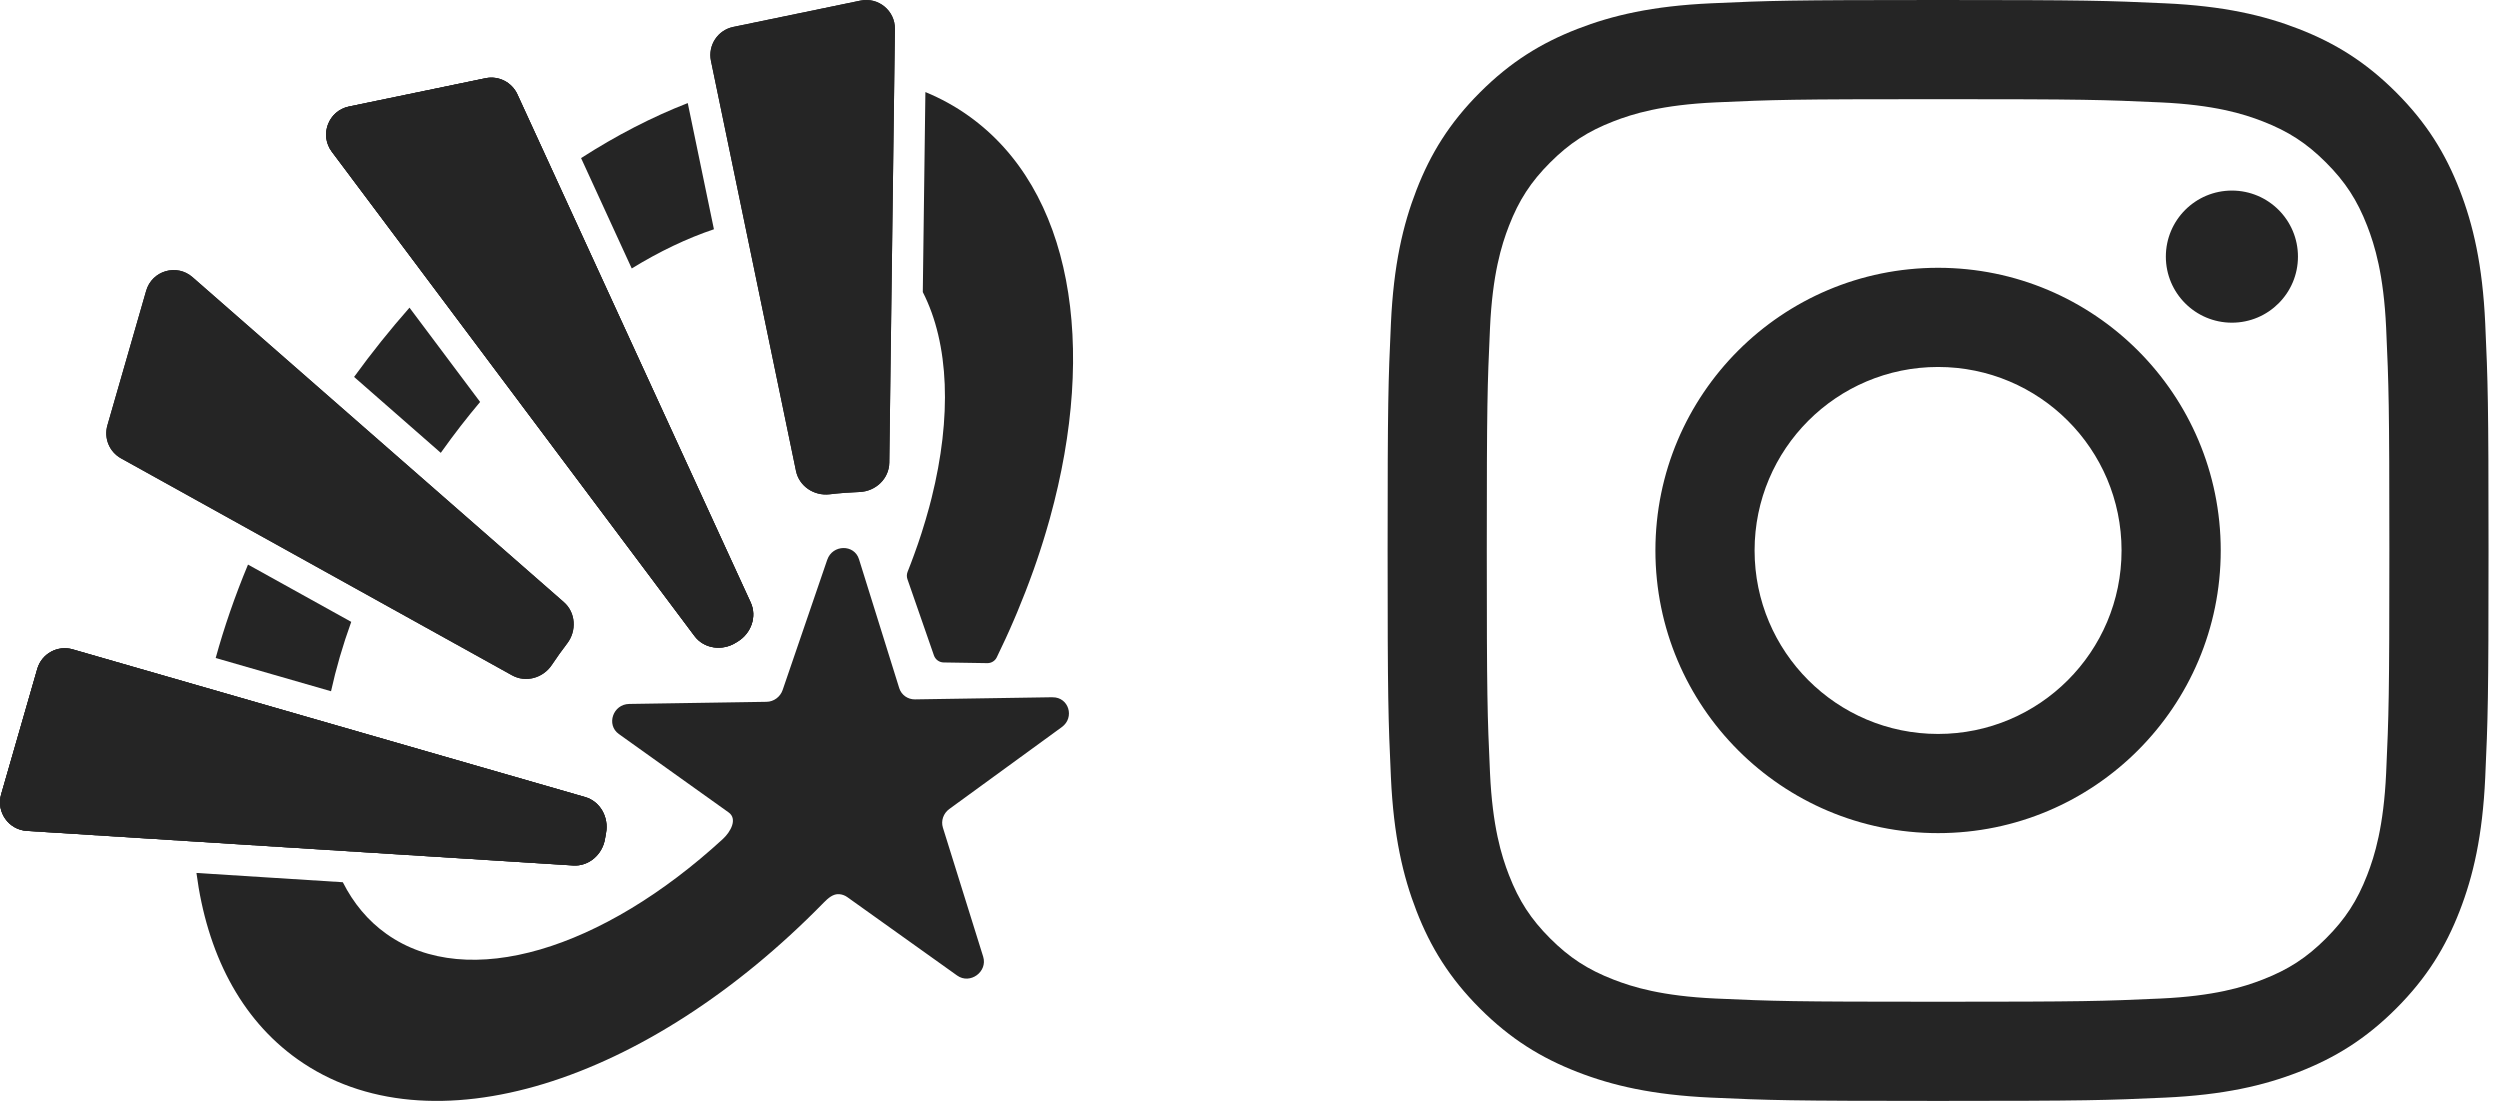
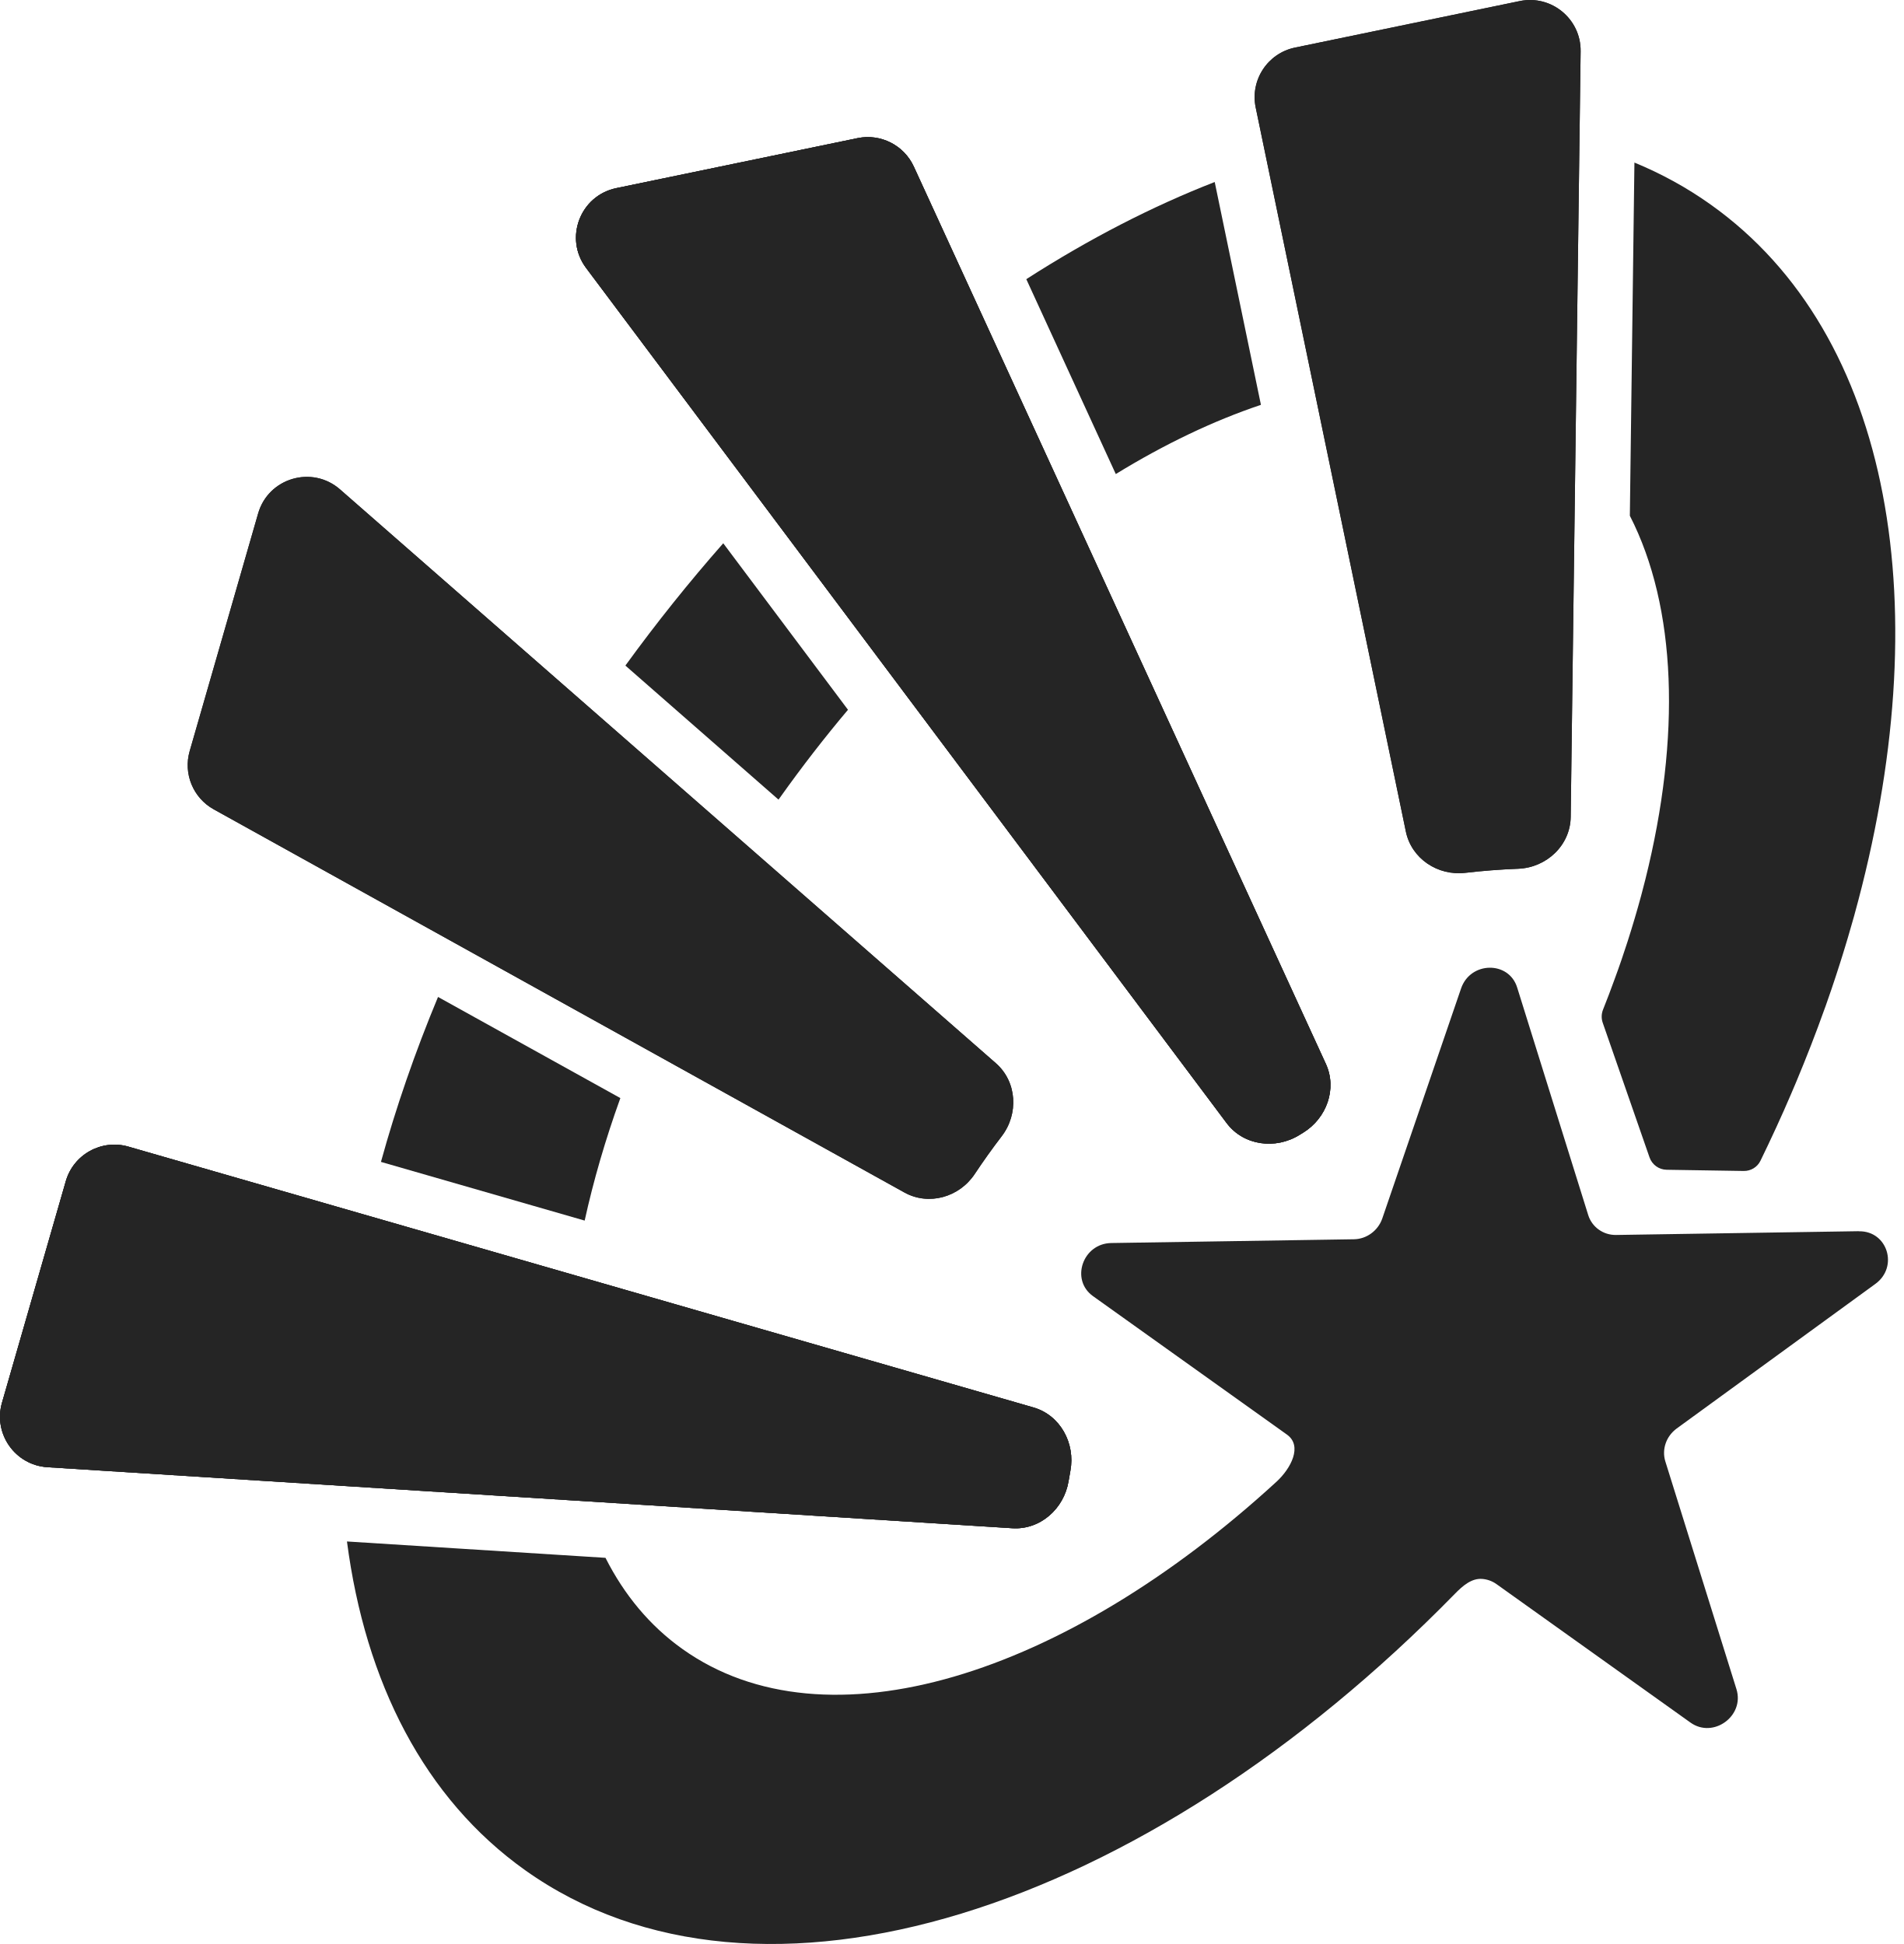
- <svg xmlns="http://www.w3.org/2000/svg" width="109" height="48" viewBox="0 0 109 48" fill="none">
-   <path d="M84.5 0C77.982 0 77.165 0.028 74.605 0.144C72.05 0.261 70.306 0.667 68.779 1.26C67.201 1.873 65.862 2.694 64.528 4.028C63.194 5.362 62.373 6.701 61.76 8.279C61.167 9.806 60.761 11.55 60.644 14.105C60.528 16.665 60.5 17.482 60.5 24C60.5 30.518 60.528 31.335 60.644 33.895C60.761 36.45 61.167 38.194 61.76 39.721C62.373 41.299 63.194 42.638 64.528 43.972C65.862 45.306 67.201 46.127 68.779 46.74C70.306 47.333 72.05 47.739 74.605 47.856C77.165 47.972 77.982 48 84.5 48C91.018 48 91.835 47.972 94.395 47.856C96.95 47.739 98.694 47.333 100.221 46.74C101.799 46.127 103.138 45.306 104.472 43.972C105.806 42.638 106.627 41.299 107.24 39.721C107.833 38.194 108.239 36.45 108.356 33.895C108.472 31.335 108.5 30.518 108.5 24C108.5 17.482 108.472 16.665 108.356 14.105C108.239 11.55 107.833 9.806 107.24 8.279C106.627 6.701 105.806 5.362 104.472 4.028C103.138 2.694 101.799 1.873 100.221 1.26C98.694 0.667 96.95 0.261 94.395 0.144C91.835 0.028 91.018 0 84.5 0ZM84.5 4.324C90.908 4.324 91.667 4.349 94.198 4.464C96.538 4.571 97.809 4.962 98.654 5.291C99.775 5.726 100.574 6.246 101.414 7.086C102.254 7.926 102.774 8.725 103.209 9.845C103.538 10.691 103.929 11.962 104.036 14.302C104.151 16.833 104.176 17.592 104.176 24C104.176 30.408 104.151 31.167 104.036 33.698C103.929 36.038 103.538 37.309 103.209 38.154C102.774 39.275 102.254 40.074 101.414 40.914C100.574 41.754 99.775 42.274 98.654 42.709C97.809 43.038 96.538 43.429 94.198 43.536C91.668 43.651 90.909 43.676 84.5 43.676C78.091 43.676 77.332 43.651 74.802 43.536C72.462 43.429 71.191 43.038 70.346 42.709C69.225 42.274 68.426 41.754 67.586 40.914C66.746 40.074 66.226 39.275 65.791 38.154C65.462 37.309 65.071 36.038 64.964 33.698C64.849 31.167 64.824 30.408 64.824 24C64.824 17.592 64.849 16.833 64.964 14.302C65.071 11.962 65.462 10.691 65.791 9.846C66.226 8.725 66.746 7.926 67.586 7.086C68.426 6.246 69.225 5.726 70.346 5.291C71.191 4.962 72.462 4.571 74.802 4.464C77.333 4.349 78.092 4.324 84.5 4.324Z" fill="#252525" />
-   <path d="M84.5 32C80.082 32 76.5 28.418 76.5 24C76.5 19.582 80.082 16 84.5 16C88.918 16 92.5 19.582 92.5 24C92.5 28.418 88.918 32 84.5 32ZM84.5 11.676C77.693 11.676 72.176 17.193 72.176 24C72.176 30.807 77.693 36.324 84.5 36.324C91.307 36.324 96.824 30.807 96.824 24C96.824 17.193 91.307 11.676 84.5 11.676ZM100.191 11.189C100.191 12.779 98.902 14.069 97.311 14.069C95.721 14.069 94.431 12.779 94.431 11.189C94.431 9.598 95.721 8.309 97.311 8.309C98.902 8.309 100.191 9.598 100.191 11.189Z" fill="#252525" />
+ <svg xmlns="http://www.w3.org/2000/svg" width="47" height="48" viewBox="0 0 47 48" fill="none">
  <path d="M1.624 29.166C1.815 28.503 2.507 28.121 3.17 28.312L25.509 34.751C26.174 34.942 26.55 35.637 26.423 36.317C26.407 36.402 26.392 36.488 26.378 36.574C26.265 37.254 25.678 37.778 24.99 37.734L1.171 36.227C0.374 36.177 -0.171 35.402 0.049 34.635L1.624 29.166Z" fill="#252525" />
  <path d="M14.468 6.616C13.92 5.884 14.319 4.83 15.215 4.645L21.169 3.411C21.739 3.293 22.315 3.585 22.558 4.113L32.73 26.269C33.013 26.886 32.748 27.611 32.17 27.967C32.141 27.984 32.113 28.002 32.084 28.02C31.492 28.391 30.699 28.29 30.28 27.73L14.468 6.616Z" fill="#252525" />
  <path d="M30.997 2.652C30.858 1.977 31.292 1.315 31.967 1.175L37.517 0.026C38.298 -0.135 39.029 0.468 39.019 1.266L38.774 20.17C38.765 20.872 38.179 21.424 37.477 21.451C37.041 21.468 36.604 21.501 36.169 21.552C35.492 21.63 34.844 21.202 34.705 20.534L30.997 2.652Z" fill="#252525" />
  <path d="M6.372 12.678C6.625 11.799 7.706 11.482 8.394 12.084L24.584 26.252C25.106 26.709 25.151 27.503 24.729 28.054C24.495 28.359 24.273 28.671 24.062 28.988C23.683 29.561 22.928 29.778 22.327 29.445L5.276 19.984C4.767 19.701 4.521 19.105 4.682 18.546L6.372 12.678Z" fill="#252525" />
  <path d="M36.068 24.405C36.299 23.735 37.246 23.721 37.452 24.382L39.208 30.007C39.302 30.3 39.578 30.497 39.892 30.493L45.879 30.4C45.881 30.4 45.884 30.4 45.886 30.401C45.889 30.401 45.892 30.402 45.894 30.402C46.596 30.394 46.871 31.283 46.294 31.702L41.39 35.272C41.131 35.462 41.018 35.787 41.11 36.084L42.866 41.709C43.071 42.37 42.293 42.935 41.731 42.533L36.942 39.114C36.837 39.039 36.716 38.996 36.592 38.986C36.326 38.963 36.104 39.16 35.917 39.351C28.235 47.208 18.737 50.286 12.964 46.178C10.473 44.405 9.019 41.538 8.565 38.061L14.947 38.465C15.409 39.379 16.041 40.144 16.849 40.718C20.396 43.243 26.282 41.385 31.513 36.584C31.867 36.258 32.161 35.702 31.769 35.422L26.981 32.003C26.419 31.601 26.727 30.704 27.431 30.692L33.422 30.599C33.736 30.595 34.018 30.387 34.122 30.088L36.068 24.405Z" fill="#252525" />
  <path d="M15.314 27.113C14.943 28.142 14.649 29.155 14.433 30.138L9.404 28.689C9.773 27.349 10.243 25.986 10.813 24.616L15.314 27.113Z" fill="#252525" />
  <path d="M40.347 4.014C41.011 4.287 41.641 4.632 42.232 5.053C46.747 8.266 47.855 15.071 45.778 22.587V22.589C45.762 22.645 45.746 22.701 45.73 22.757C45.692 22.892 45.653 23.027 45.613 23.162C45.592 23.234 45.57 23.306 45.548 23.377C45.529 23.441 45.51 23.504 45.49 23.567C45.467 23.641 45.444 23.715 45.42 23.789C45.397 23.861 45.374 23.933 45.35 24.006C45.338 24.044 45.325 24.082 45.313 24.12C45.279 24.224 45.244 24.327 45.209 24.431C45.196 24.468 45.183 24.506 45.17 24.543C45.136 24.641 45.102 24.739 45.068 24.837C45.058 24.865 45.047 24.893 45.037 24.921C44.827 25.51 44.597 26.1 44.35 26.692C44.336 26.724 44.323 26.756 44.309 26.789C44.274 26.872 44.238 26.956 44.202 27.04C44.161 27.134 44.12 27.23 44.078 27.324C44.065 27.355 44.051 27.386 44.038 27.417C43.998 27.506 43.958 27.595 43.917 27.684C43.893 27.738 43.87 27.791 43.845 27.844C43.844 27.846 43.842 27.849 43.841 27.852C43.717 28.121 43.59 28.391 43.458 28.661C43.382 28.818 43.22 28.916 43.045 28.913L41.142 28.883C40.951 28.88 40.783 28.758 40.72 28.578L39.564 25.252C39.528 25.148 39.531 25.034 39.571 24.932C39.671 24.681 39.766 24.431 39.856 24.182C39.916 24.02 39.974 23.857 40.029 23.696C40.081 23.545 40.13 23.394 40.179 23.244C40.301 22.863 40.413 22.485 40.514 22.111C40.55 21.977 40.584 21.843 40.618 21.71C41.496 18.188 41.392 14.997 40.234 12.734L40.347 4.014Z" fill="#252525" />
  <path d="M20.933 17.525C20.358 18.208 19.799 18.928 19.262 19.683C19.247 19.703 19.233 19.723 19.218 19.744L15.438 16.434C16.21 15.371 17.018 14.363 17.854 13.414L20.933 17.525Z" fill="#252525" />
  <path d="M31.127 9.996C29.959 10.388 28.753 10.963 27.544 11.705L25.335 6.893C26.883 5.898 28.445 5.094 29.986 4.494L31.127 9.996Z" fill="#252525" />
  <path d="M1.624 29.166C1.815 28.503 2.507 28.121 3.17 28.312L25.509 34.751C26.174 34.942 26.55 35.637 26.423 36.317C26.407 36.402 26.392 36.488 26.378 36.574C26.265 37.254 25.678 37.778 24.99 37.734L1.171 36.227C0.374 36.177 -0.171 35.402 0.049 34.635L1.624 29.166Z" fill="#252525" />
  <path d="M14.468 6.616C13.92 5.884 14.319 4.83 15.215 4.645L21.169 3.411C21.739 3.293 22.315 3.585 22.558 4.113L32.73 26.269C33.013 26.886 32.748 27.611 32.17 27.967C32.141 27.984 32.113 28.002 32.084 28.02C31.492 28.391 30.699 28.29 30.28 27.73L14.468 6.616Z" fill="#252525" />
  <path d="M30.997 2.652C30.858 1.977 31.292 1.315 31.967 1.175L37.517 0.026C38.298 -0.135 39.029 0.468 39.019 1.266L38.774 20.17C38.765 20.872 38.179 21.424 37.477 21.451C37.041 21.468 36.604 21.501 36.169 21.552C35.492 21.63 34.844 21.202 34.705 20.534L30.997 2.652Z" fill="#252525" />
  <path d="M6.372 12.678C6.625 11.799 7.706 11.482 8.394 12.084L24.584 26.252C25.106 26.709 25.151 27.503 24.729 28.054C24.495 28.359 24.273 28.671 24.062 28.988C23.683 29.561 22.928 29.778 22.327 29.445L5.276 19.984C4.767 19.701 4.521 19.105 4.682 18.546L6.372 12.678Z" fill="#252525" />
  <path d="M1.624 29.166C1.815 28.503 2.507 28.121 3.17 28.312L25.509 34.751C26.174 34.942 26.55 35.637 26.423 36.317C26.407 36.402 26.392 36.488 26.378 36.574C26.265 37.254 25.678 37.778 24.99 37.734L1.171 36.227C0.374 36.177 -0.171 35.402 0.049 34.635L1.624 29.166Z" fill="#252525" />
  <path d="M14.468 6.616C13.92 5.884 14.319 4.83 15.215 4.645L21.169 3.411C21.739 3.293 22.315 3.585 22.558 4.113L32.73 26.269C33.013 26.886 32.748 27.611 32.17 27.967C32.141 27.984 32.113 28.002 32.084 28.02C31.492 28.391 30.699 28.29 30.28 27.73L14.468 6.616Z" fill="#252525" />
</svg>
